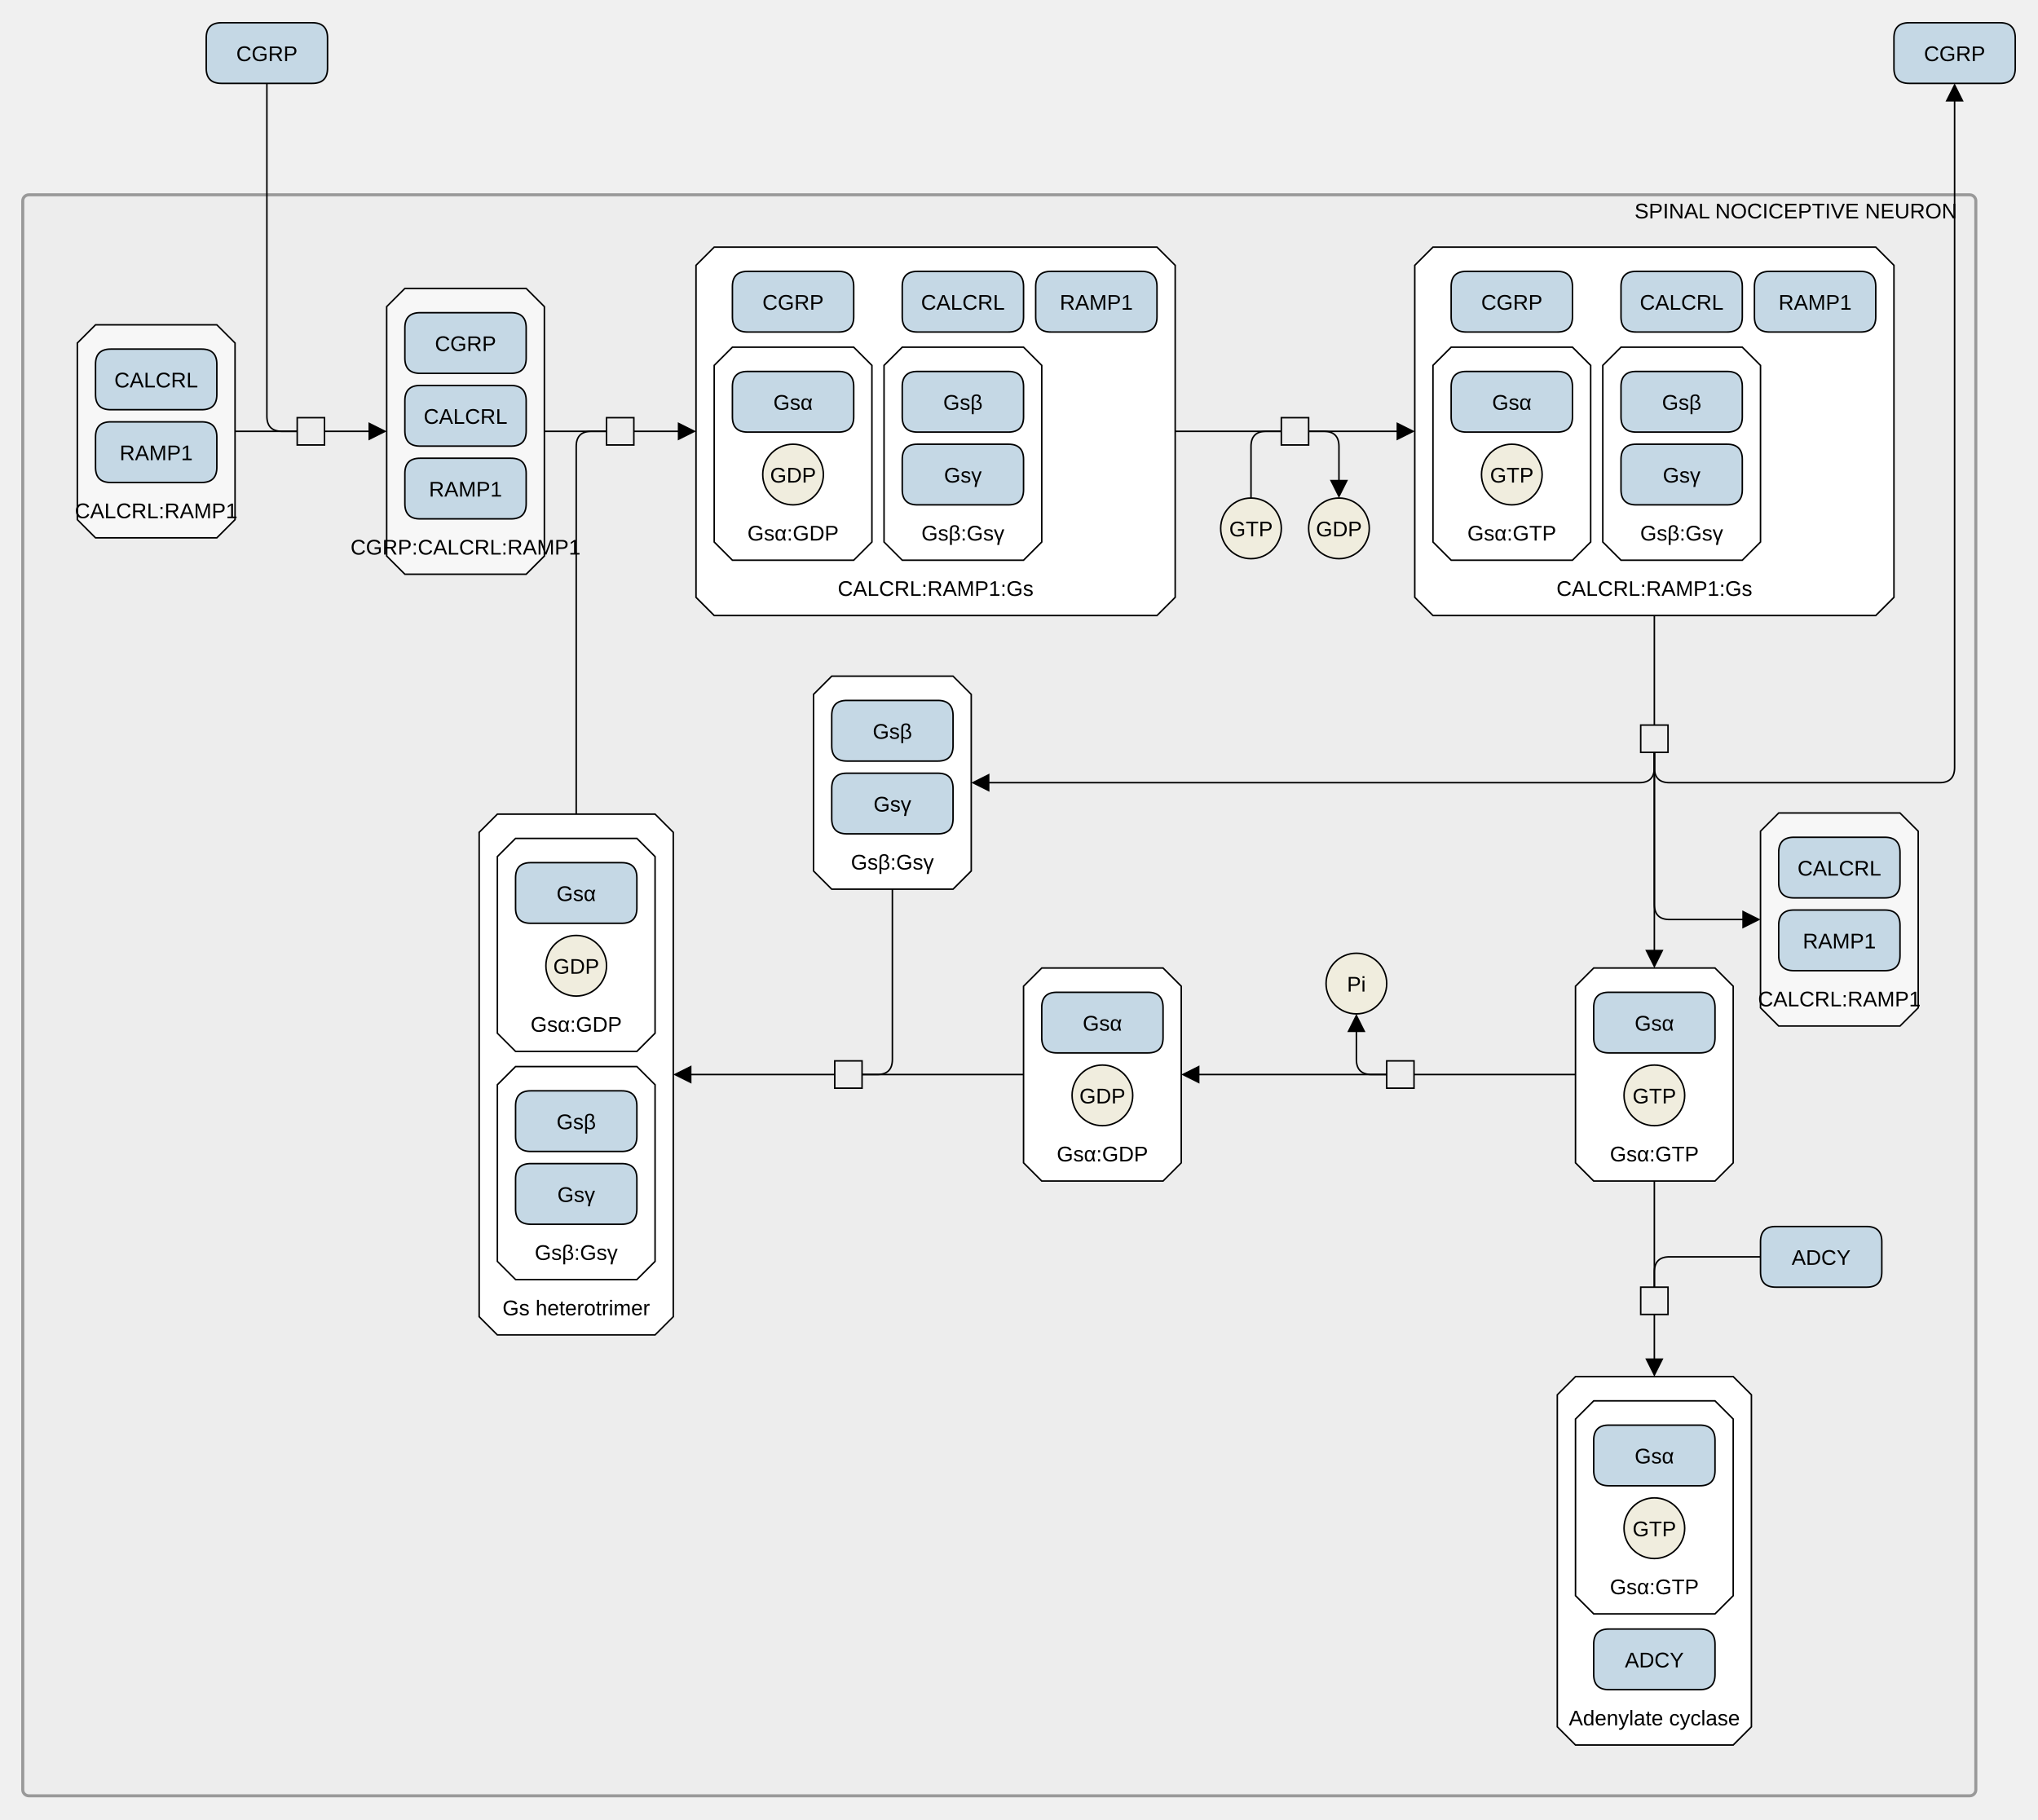
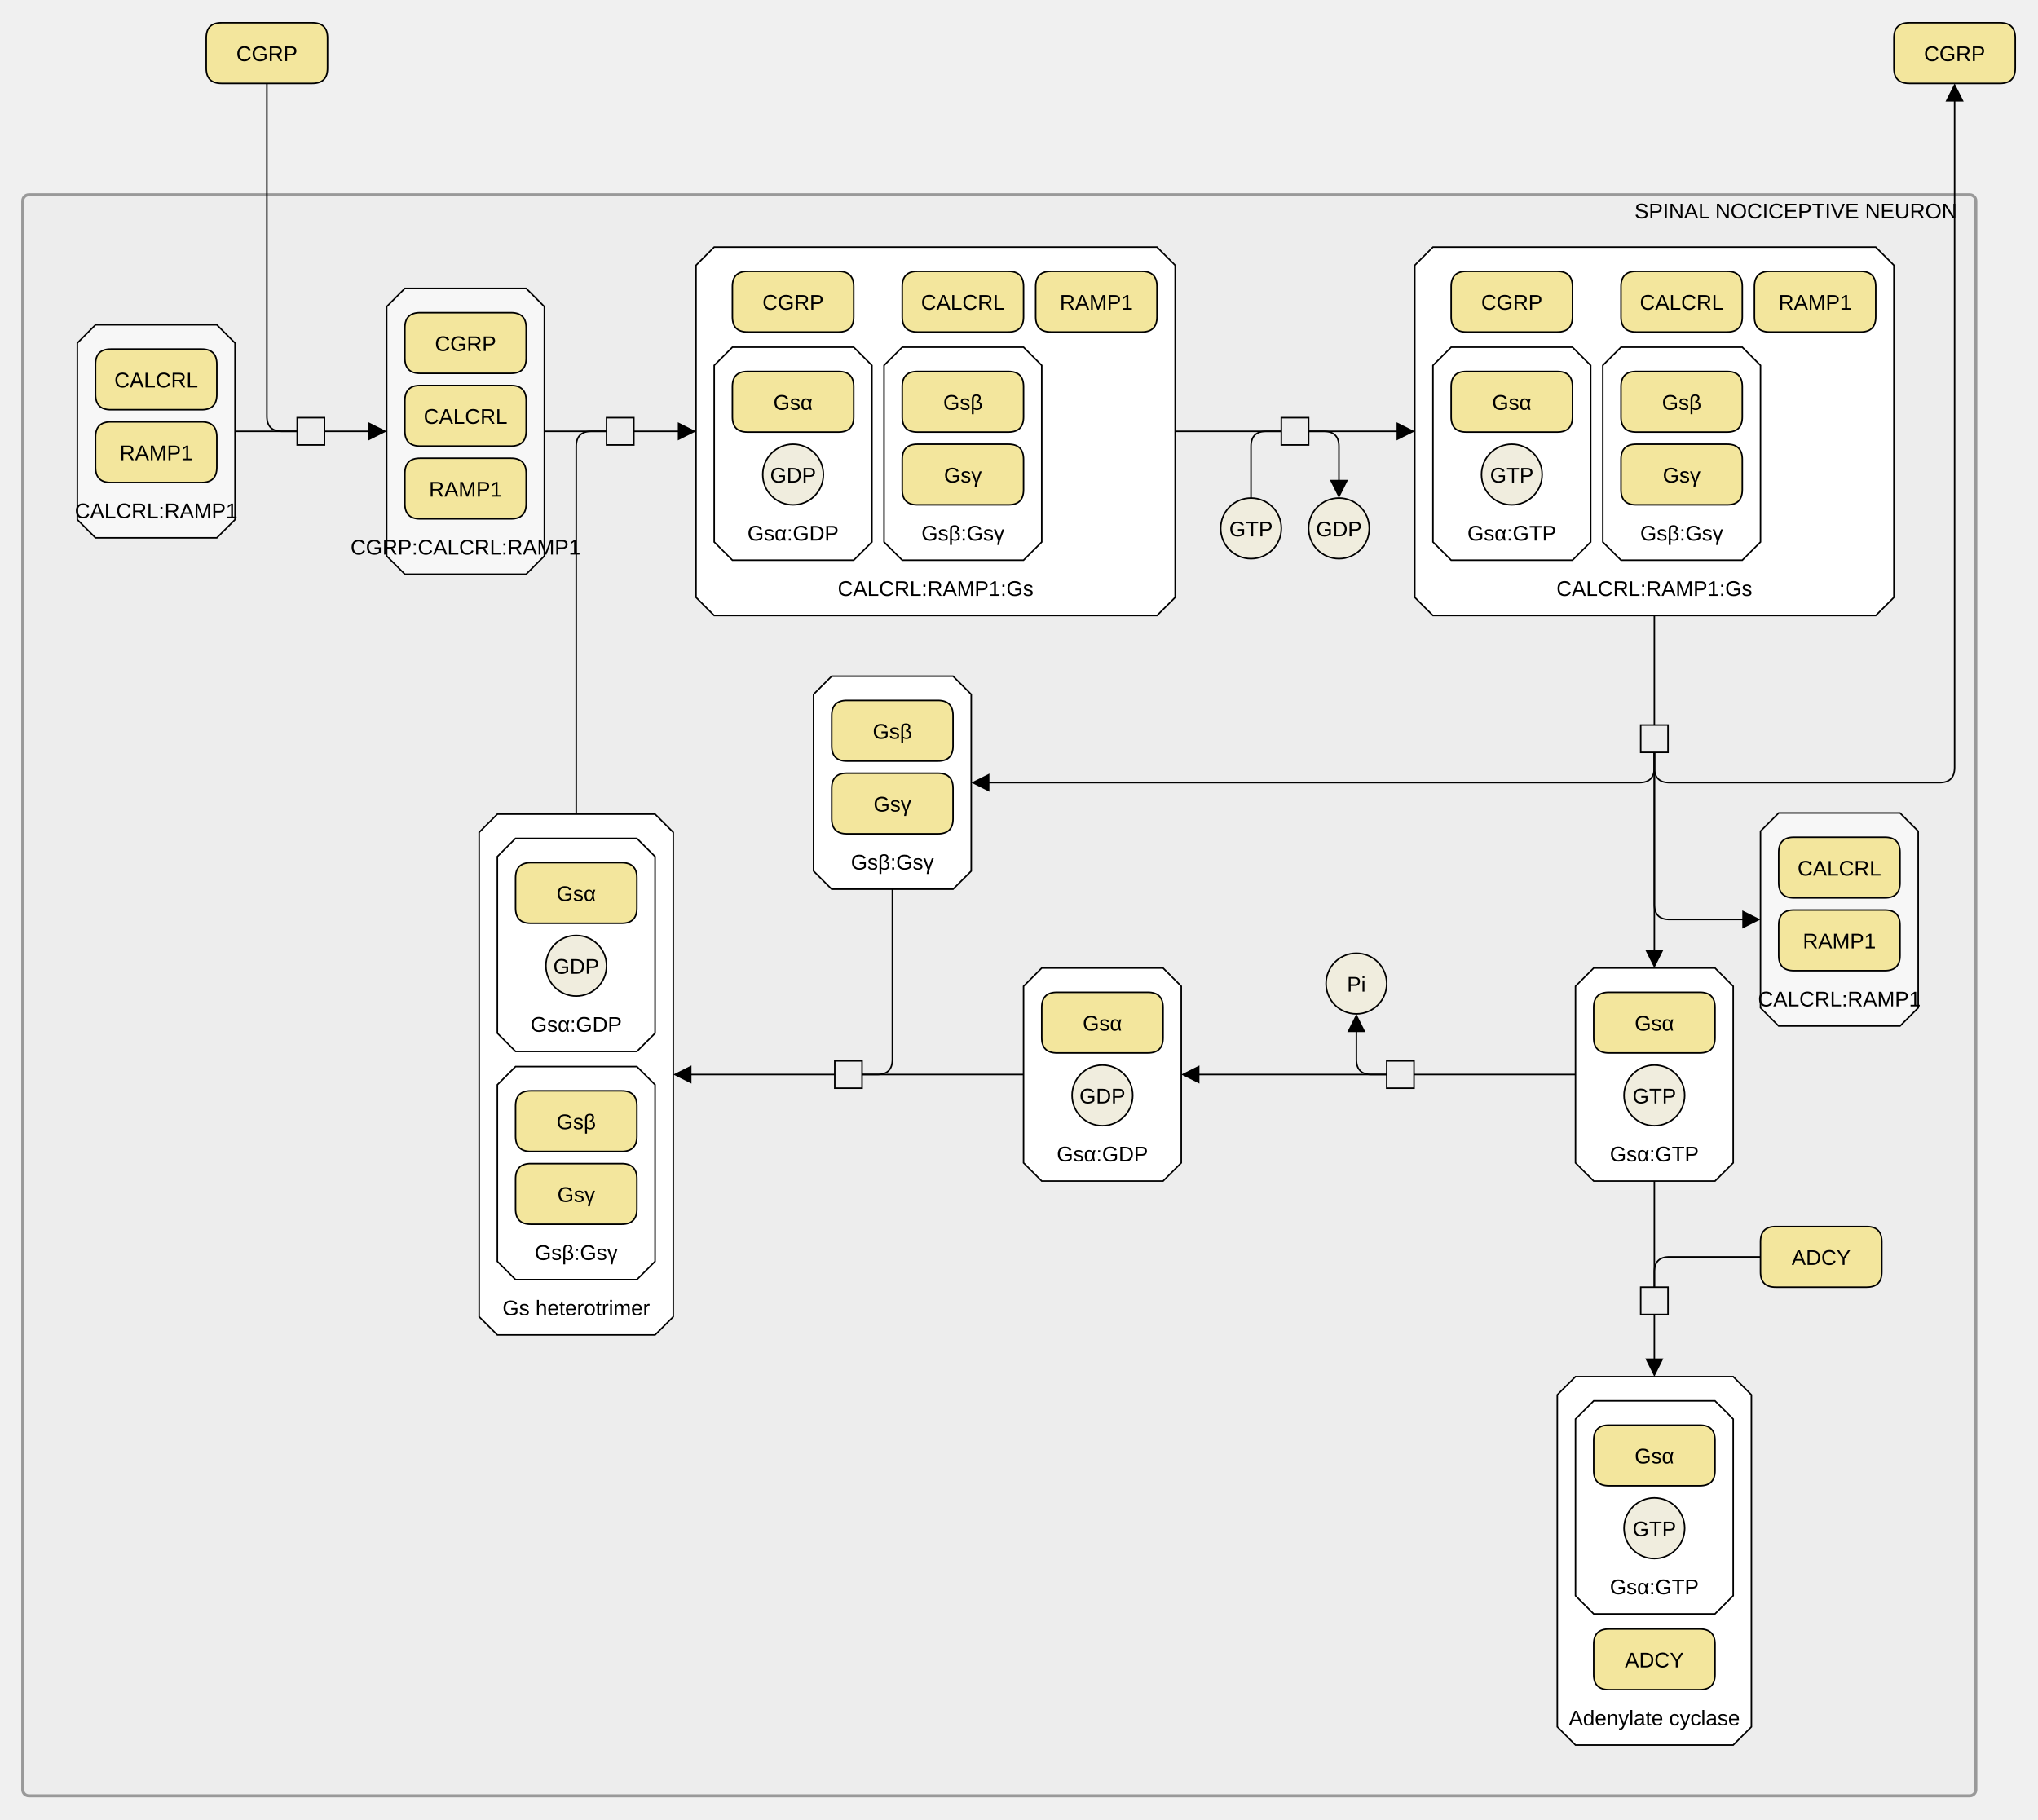
<svg xmlns="http://www.w3.org/2000/svg" width="1344" height="1200" viewBox="0 0 1344 1200" stroke-linecap="butt" stroke-miterlimit="10">
  <g transform="translate(-25,-25)">
    <path d="M40 157.5 C40 155.291 41.791 153.5 44 153.5 L1324 153.5 C1326.209 153.5 1328 155.291 1328 157.5 L1328 1205.5 C1328 1207.709 1326.209 1209.5 1324 1209.5 L44 1209.5 C41.791 1209.5 40 1207.709 40 1205.5 Z" fill="#999999" fill-opacity="0.031" stroke="none" />
    <path d="M40 157.5 C40 155.291 41.791 153.5 44 153.5 L1324 153.5 C1326.209 153.5 1328 155.291 1328 157.5 L1328 1205.5 C1328 1207.709 1326.209 1209.5 1324 1209.5 L44 1209.5 C41.791 1209.5 40 1207.709 40 1205.5 Z" fill="none" stroke="#999999" stroke-width="2" />
    <text x="1209.25" y="169.041" text-anchor="middle" font-family="'Dialog', Arial, Helvetica, sans-serif" font-size="14" fill="#000000" stroke="none" xml:space="preserve">SPINAL NOCICEPTIVE NEURON</text>
    <path d="M496 188 L788 188 L800 200 L800 419 L788 431 L496 431 L484 419 L484 200 Z" fill="#FFFFFF" stroke="none" />
    <path d="M496 188 L788 188 L800 200 L800 419 L788 431 L496 431 L484 419 L484 200 Z" fill="none" stroke="#000000" />
    <text x="642" y="418.041" text-anchor="middle" font-family="'Dialog', Arial, Helvetica, sans-serif" font-size="14" fill="#000000" stroke="none" xml:space="preserve">CALCRL:RAMP1:Gs</text>
    <path d="M620 254 L700 254 L712 266 L712 382.5 L700 394.5 L620 394.5 L608 382.5 L608 266 Z" fill="#FFFFFF" stroke="none" />
    <path d="M620 254 L700 254 L712 266 L712 382.5 L700 394.5 L620 394.5 L608 382.5 L608 266 Z" fill="none" stroke="#000000" />
    <text x="660" y="381.541" text-anchor="middle" font-family="'Dialog', Arial, Helvetica, sans-serif" font-size="14" fill="#000000" stroke="none" xml:space="preserve">Gsβ:Gsγ</text>
-     <path d="M620 280 Q620 270 630 270 L690 270 Q700 270 700 280 L700 300 Q700 310 690 310 L630 310 Q620 310 620 300 Z" fill="#C5D8E5" stroke="none" />
+     <path d="M620 280 Q620 270 630 270 L690 270 Q700 270 700 280 L700 300 Q700 310 690 310 L630 310 Q620 310 620 300 Z" fill="#F3E69D" stroke="none" />
    <path d="M620 280 Q620 270 630 270 L690 270 Q700 270 700 280 L700 300 Q700 310 690 310 L630 310 Q620 310 620 300 Z" fill="none" stroke="#000000" />
    <text x="660" y="295.291" text-anchor="middle" font-family="'Dialog', Arial, Helvetica, sans-serif" font-size="14" fill="#000000" stroke="none" xml:space="preserve">Gsβ</text>
-     <path d="M620 328 Q620 318 630 318 L690 318 Q700 318 700 328 L700 348 Q700 358 690 358 L630 358 Q620 358 620 348 Z" fill="#C5D8E5" stroke="none" />
+     <path d="M620 328 Q620 318 630 318 L690 318 Q700 318 700 328 L700 348 Q700 358 690 358 L630 358 Q620 358 620 348 Z" fill="#F3E69D" stroke="none" />
    <path d="M620 328 Q620 318 630 318 L690 318 Q700 318 700 328 L700 348 Q700 358 690 358 L630 358 Q620 358 620 348 Z" fill="none" stroke="#000000" />
    <text x="660" y="343.291" text-anchor="middle" font-family="'Dialog', Arial, Helvetica, sans-serif" font-size="14" fill="#000000" stroke="none" xml:space="preserve">Gsγ</text>
    <path d="M508 254 L588 254 L600 266 L600 382.5 L588 394.5 L508 394.5 L496 382.5 L496 266 Z" fill="#FFFFFF" stroke="none" />
    <path d="M508 254 L588 254 L600 266 L600 382.5 L588 394.5 L508 394.5 L496 382.5 L496 266 Z" fill="none" stroke="#000000" />
    <text x="548" y="381.541" text-anchor="middle" font-family="'Dialog', Arial, Helvetica, sans-serif" font-size="14" fill="#000000" stroke="none" xml:space="preserve">Gsα:GDP</text>
-     <path d="M508 280 Q508 270 518 270 L578 270 Q588 270 588 280 L588 300 Q588 310 578 310 L518 310 Q508 310 508 300 Z" fill="#C5D8E5" stroke="none" />
+     <path d="M508 280 Q508 270 518 270 L578 270 Q588 270 588 280 L588 300 Q588 310 578 310 L518 310 Q508 310 508 300 Z" fill="#F3E69D" stroke="none" />
    <path d="M508 280 Q508 270 518 270 L578 270 Q588 270 588 280 L588 300 Q588 310 578 310 L518 310 Q508 310 508 300 Z" fill="none" stroke="#000000" />
    <text x="548" y="295.291" text-anchor="middle" font-family="'Dialog', Arial, Helvetica, sans-serif" font-size="14" fill="#000000" stroke="none" xml:space="preserve">Gsα</text>
    <path d="M528 338 C528 326.954 536.954 318 548 318 L548 318 C559.046 318 568 326.954 568 338 L568 338 C568 349.046 559.046 358 548 358 L548 358 C536.954 358 528 349.046 528 338 Z" fill="#F0EDDE" stroke="none" />
    <path d="M528 338 C528 326.954 536.954 318 548 318 L548 318 C559.046 318 568 326.954 568 338 L568 338 C568 349.046 559.046 358 548 358 L548 358 C536.954 358 528 349.046 528 338 Z" fill="none" stroke="#000000" />
    <text x="548" y="343.291" text-anchor="middle" font-family="'Dialog', Arial, Helvetica, sans-serif" font-size="14" fill="#000000" stroke="none" xml:space="preserve">GDP</text>
-     <path d="M508 214 Q508 204 518 204 L578 204 Q588 204 588 214 L588 234 Q588 244 578 244 L518 244 Q508 244 508 234 Z" fill="#C5D8E5" stroke="none" />
+     <path d="M508 214 Q508 204 518 204 L578 204 Q588 204 588 214 L588 234 Q588 244 578 244 L518 244 Q508 244 508 234 Z" fill="#F3E69D" stroke="none" />
    <path d="M508 214 Q508 204 518 204 L578 204 Q588 204 588 214 L588 234 Q588 244 578 244 L518 244 Q508 244 508 234 Z" fill="none" stroke="#000000" />
    <text x="548" y="229.291" text-anchor="middle" font-family="'Dialog', Arial, Helvetica, sans-serif" font-size="14" fill="#000000" stroke="none" xml:space="preserve">CGRP</text>
-     <path d="M620 214 Q620 204 630 204 L690 204 Q700 204 700 214 L700 234 Q700 244 690 244 L630 244 Q620 244 620 234 Z" fill="#C5D8E5" stroke="none" />
+     <path d="M620 214 Q620 204 630 204 L690 204 Q700 204 700 214 L700 234 Q700 244 690 244 L630 244 Q620 244 620 234 Z" fill="#F3E69D" stroke="none" />
    <path d="M620 214 Q620 204 630 204 L690 204 Q700 204 700 214 L700 234 Q700 244 690 244 L630 244 Q620 244 620 234 Z" fill="none" stroke="#000000" />
    <text x="660" y="229.291" text-anchor="middle" font-family="'Dialog', Arial, Helvetica, sans-serif" font-size="14" fill="#000000" stroke="none" xml:space="preserve">CALCRL</text>
-     <path d="M708 214 Q708 204 718 204 L778 204 Q788 204 788 214 L788 234 Q788 244 778 244 L718 244 Q708 244 708 234 Z" fill="#C5D8E5" stroke="none" />
+     <path d="M708 214 Q708 204 718 204 L778 204 Q788 204 788 214 L788 234 Q788 244 778 244 L718 244 Q708 244 708 234 Z" fill="#F3E69D" stroke="none" />
    <path d="M708 214 Q708 204 718 204 L778 204 Q788 204 788 214 L788 234 Q788 244 778 244 L718 244 Q708 244 708 234 Z" fill="none" stroke="#000000" />
    <text x="748" y="229.291" text-anchor="middle" font-family="'Dialog', Arial, Helvetica, sans-serif" font-size="14" fill="#000000" stroke="none" xml:space="preserve">RAMP1</text>
    <path d="M88 239.25 L168 239.25 L180 251.25 L180 367.75 L168 379.75 L88 379.75 L76 367.75 L76 251.25 Z" fill="#F7F7F7" stroke="none" />
    <path d="M88 239.25 L168 239.25 L180 251.25 L180 367.75 L168 379.75 L88 379.75 L76 367.75 L76 251.25 Z" fill="none" stroke="#000000" />
    <text x="128" y="366.791" text-anchor="middle" font-family="'Dialog', Arial, Helvetica, sans-serif" font-size="14" fill="#000000" stroke="none" xml:space="preserve">CALCRL:RAMP1</text>
-     <path d="M88 265.25 Q88 255.25 98 255.25 L158 255.25 Q168 255.25 168 265.25 L168 285.25 Q168 295.25 158 295.25 L98 295.25 Q88 295.25 88 285.25 Z" fill="#C5D8E5" stroke="none" />
+     <path d="M88 265.25 Q88 255.25 98 255.25 L158 255.25 Q168 255.25 168 265.25 L168 285.25 Q168 295.25 158 295.25 L98 295.25 Q88 295.25 88 285.25 Z" fill="#F3E69D" stroke="none" />
    <path d="M88 265.25 Q88 255.25 98 255.25 L158 255.25 Q168 255.25 168 265.25 L168 285.25 Q168 295.25 158 295.25 L98 295.25 Q88 295.25 88 285.25 Z" fill="none" stroke="#000000" />
    <text x="128" y="280.541" text-anchor="middle" font-family="'Dialog', Arial, Helvetica, sans-serif" font-size="14" fill="#000000" stroke="none" xml:space="preserve">CALCRL</text>
-     <path d="M88 313.25 Q88 303.25 98 303.25 L158 303.25 Q168 303.25 168 313.25 L168 333.25 Q168 343.25 158 343.25 L98 343.25 Q88 343.25 88 333.25 Z" fill="#C5D8E5" stroke="none" />
+     <path d="M88 313.25 Q88 303.25 98 303.25 L158 303.25 Q168 303.25 168 313.25 L168 333.25 Q168 343.25 158 343.25 L98 343.25 Q88 343.25 88 333.25 Z" fill="#F3E69D" stroke="none" />
    <path d="M88 313.25 Q88 303.25 98 303.25 L158 303.25 Q168 303.25 168 313.25 L168 333.25 Q168 343.25 158 343.25 L98 343.25 Q88 343.25 88 333.25 Z" fill="none" stroke="#000000" />
    <text x="128" y="328.541" text-anchor="middle" font-family="'Dialog', Arial, Helvetica, sans-serif" font-size="14" fill="#000000" stroke="none" xml:space="preserve">RAMP1</text>
    <path d="M353 562 L457 562 L469 574 L469 893.5 L457 905.5 L353 905.5 L341 893.5 L341 574 Z" fill="#FFFFFF" stroke="none" />
    <path d="M353 562 L457 562 L469 574 L469 893.5 L457 905.5 L353 905.5 L341 893.5 L341 574 Z" fill="none" stroke="#000000" />
    <text x="405" y="892.541" text-anchor="middle" font-family="'Dialog', Arial, Helvetica, sans-serif" font-size="14" fill="#000000" stroke="none" xml:space="preserve">Gs heterotrimer</text>
    <path d="M365 728.5 L445 728.5 L457 740.5 L457 857 L445 869 L365 869 L353 857 L353 740.5 Z" fill="#FFFFFF" stroke="none" />
    <path d="M365 728.5 L445 728.5 L457 740.5 L457 857 L445 869 L365 869 L353 857 L353 740.5 Z" fill="none" stroke="#000000" />
    <text x="405" y="856.041" text-anchor="middle" font-family="'Dialog', Arial, Helvetica, sans-serif" font-size="14" fill="#000000" stroke="none" xml:space="preserve">Gsβ:Gsγ</text>
-     <path d="M365 754.5 Q365 744.5 375 744.5 L435 744.5 Q445 744.5 445 754.5 L445 774.5 Q445 784.5 435 784.5 L375 784.5 Q365 784.5 365 774.5 Z" fill="#C5D8E5" stroke="none" />
+     <path d="M365 754.5 Q365 744.5 375 744.5 L435 744.5 Q445 744.5 445 754.5 L445 774.5 Q445 784.5 435 784.5 L375 784.5 Q365 784.5 365 774.5 Z" fill="#F3E69D" stroke="none" />
    <path d="M365 754.5 Q365 744.5 375 744.5 L435 744.5 Q445 744.5 445 754.5 L445 774.5 Q445 784.5 435 784.5 L375 784.5 Q365 784.5 365 774.5 Z" fill="none" stroke="#000000" />
    <text x="405" y="769.791" text-anchor="middle" font-family="'Dialog', Arial, Helvetica, sans-serif" font-size="14" fill="#000000" stroke="none" xml:space="preserve">Gsβ</text>
-     <path d="M365 802.5 Q365 792.5 375 792.5 L435 792.5 Q445 792.5 445 802.5 L445 822.5 Q445 832.5 435 832.5 L375 832.5 Q365 832.5 365 822.5 Z" fill="#C5D8E5" stroke="none" />
+     <path d="M365 802.5 Q365 792.5 375 792.5 L435 792.5 Q445 792.5 445 802.5 L445 822.5 Q445 832.5 435 832.5 L375 832.5 Q365 832.5 365 822.5 Z" fill="#F3E69D" stroke="none" />
    <path d="M365 802.5 Q365 792.5 375 792.5 L435 792.5 Q445 792.5 445 802.5 L445 822.5 Q445 832.5 435 832.5 L375 832.5 Q365 832.5 365 822.5 Z" fill="none" stroke="#000000" />
    <text x="405" y="817.791" text-anchor="middle" font-family="'Dialog', Arial, Helvetica, sans-serif" font-size="14" fill="#000000" stroke="none" xml:space="preserve">Gsγ</text>
    <path d="M365 578 L445 578 L457 590 L457 706.5 L445 718.5 L365 718.5 L353 706.5 L353 590 Z" fill="#FFFFFF" stroke="none" />
    <path d="M365 578 L445 578 L457 590 L457 706.5 L445 718.5 L365 718.5 L353 706.5 L353 590 Z" fill="none" stroke="#000000" />
    <text x="405" y="705.541" text-anchor="middle" font-family="'Dialog', Arial, Helvetica, sans-serif" font-size="14" fill="#000000" stroke="none" xml:space="preserve">Gsα:GDP</text>
-     <path d="M365 604 Q365 594 375 594 L435 594 Q445 594 445 604 L445 624 Q445 634 435 634 L375 634 Q365 634 365 624 Z" fill="#C5D8E5" stroke="none" />
+     <path d="M365 604 Q365 594 375 594 L435 594 Q445 594 445 604 L445 624 Q445 634 435 634 L375 634 Q365 634 365 624 Z" fill="#F3E69D" stroke="none" />
    <path d="M365 604 Q365 594 375 594 L435 594 Q445 594 445 604 L445 624 Q445 634 435 634 L375 634 Q365 634 365 624 Z" fill="none" stroke="#000000" />
    <text x="405" y="619.291" text-anchor="middle" font-family="'Dialog', Arial, Helvetica, sans-serif" font-size="14" fill="#000000" stroke="none" xml:space="preserve">Gsα</text>
    <path d="M385 662 C385 650.954 393.954 642 405 642 L405 642 C416.046 642 425 650.954 425 662 L425 662 C425 673.046 416.046 682 405 682 L405 682 C393.954 682 385 673.046 385 662 Z" fill="#F0EDDE" stroke="none" />
    <path d="M385 662 C385 650.954 393.954 642 405 642 L405 642 C416.046 642 425 650.954 425 662 L425 662 C425 673.046 416.046 682 405 682 L405 682 C393.954 682 385 673.046 385 662 Z" fill="none" stroke="#000000" />
    <text x="405" y="667.291" text-anchor="middle" font-family="'Dialog', Arial, Helvetica, sans-serif" font-size="14" fill="#000000" stroke="none" xml:space="preserve">GDP</text>
    <path d="M970 188 L1262 188 L1274 200 L1274 419 L1262 431 L970 431 L958 419 L958 200 Z" fill="#FFFFFF" stroke="none" />
    <path d="M970 188 L1262 188 L1274 200 L1274 419 L1262 431 L970 431 L958 419 L958 200 Z" fill="none" stroke="#000000" />
    <text x="1116" y="418.041" text-anchor="middle" font-family="'Dialog', Arial, Helvetica, sans-serif" font-size="14" fill="#000000" stroke="none" xml:space="preserve">CALCRL:RAMP1:Gs</text>
    <path d="M1094 254 L1174 254 L1186 266 L1186 382.5 L1174 394.5 L1094 394.5 L1082 382.5 L1082 266 Z" fill="#FFFFFF" stroke="none" />
    <path d="M1094 254 L1174 254 L1186 266 L1186 382.5 L1174 394.5 L1094 394.5 L1082 382.5 L1082 266 Z" fill="none" stroke="#000000" />
    <text x="1134" y="381.541" text-anchor="middle" font-family="'Dialog', Arial, Helvetica, sans-serif" font-size="14" fill="#000000" stroke="none" xml:space="preserve">Gsβ:Gsγ</text>
-     <path d="M1094 280 Q1094 270 1104 270 L1164 270 Q1174 270 1174 280 L1174 300 Q1174 310 1164 310 L1104 310 Q1094 310 1094 300 Z" fill="#C5D8E5" stroke="none" />
+     <path d="M1094 280 Q1094 270 1104 270 L1164 270 Q1174 270 1174 280 L1174 300 Q1174 310 1164 310 L1104 310 Q1094 310 1094 300 Z" fill="#F3E69D" stroke="none" />
    <path d="M1094 280 Q1094 270 1104 270 L1164 270 Q1174 270 1174 280 L1174 300 Q1174 310 1164 310 L1104 310 Q1094 310 1094 300 Z" fill="none" stroke="#000000" />
    <text x="1134" y="295.291" text-anchor="middle" font-family="'Dialog', Arial, Helvetica, sans-serif" font-size="14" fill="#000000" stroke="none" xml:space="preserve">Gsβ</text>
-     <path d="M1094 328 Q1094 318 1104 318 L1164 318 Q1174 318 1174 328 L1174 348 Q1174 358 1164 358 L1104 358 Q1094 358 1094 348 Z" fill="#C5D8E5" stroke="none" />
+     <path d="M1094 328 Q1094 318 1104 318 L1164 318 Q1174 318 1174 328 L1174 348 Q1174 358 1164 358 L1104 358 Q1094 358 1094 348 Z" fill="#F3E69D" stroke="none" />
    <path d="M1094 328 Q1094 318 1104 318 L1164 318 Q1174 318 1174 328 L1174 348 Q1174 358 1164 358 L1104 358 Q1094 358 1094 348 Z" fill="none" stroke="#000000" />
    <text x="1134" y="343.291" text-anchor="middle" font-family="'Dialog', Arial, Helvetica, sans-serif" font-size="14" fill="#000000" stroke="none" xml:space="preserve">Gsγ</text>
    <path d="M982 254 L1062 254 L1074 266 L1074 382.5 L1062 394.5 L982 394.5 L970 382.5 L970 266 Z" fill="#FFFFFF" stroke="none" />
    <path d="M982 254 L1062 254 L1074 266 L1074 382.5 L1062 394.5 L982 394.5 L970 382.5 L970 266 Z" fill="none" stroke="#000000" />
    <text x="1022" y="381.541" text-anchor="middle" font-family="'Dialog', Arial, Helvetica, sans-serif" font-size="14" fill="#000000" stroke="none" xml:space="preserve">Gsα:GTP</text>
-     <path d="M982 280 Q982 270 992 270 L1052 270 Q1062 270 1062 280 L1062 300 Q1062 310 1052 310 L992 310 Q982 310 982 300 Z" fill="#C5D8E5" stroke="none" />
+     <path d="M982 280 Q982 270 992 270 L1052 270 Q1062 270 1062 280 L1062 300 Q1062 310 1052 310 L992 310 Q982 310 982 300 Z" fill="#F3E69D" stroke="none" />
    <path d="M982 280 Q982 270 992 270 L1052 270 Q1062 270 1062 280 L1062 300 Q1062 310 1052 310 L992 310 Q982 310 982 300 Z" fill="none" stroke="#000000" />
    <text x="1022" y="295.291" text-anchor="middle" font-family="'Dialog', Arial, Helvetica, sans-serif" font-size="14" fill="#000000" stroke="none" xml:space="preserve">Gsα</text>
    <path d="M1002 338 C1002 326.954 1010.954 318 1022 318 L1022 318 C1033.046 318 1042 326.954 1042 338 L1042 338 C1042 349.046 1033.046 358 1022 358 L1022 358 C1010.954 358 1002 349.046 1002 338 Z" fill="#F0EDDE" stroke="none" />
    <path d="M1002 338 C1002 326.954 1010.954 318 1022 318 L1022 318 C1033.046 318 1042 326.954 1042 338 L1042 338 C1042 349.046 1033.046 358 1022 358 L1022 358 C1010.954 358 1002 349.046 1002 338 Z" fill="none" stroke="#000000" />
    <text x="1022" y="343.291" text-anchor="middle" font-family="'Dialog', Arial, Helvetica, sans-serif" font-size="14" fill="#000000" stroke="none" xml:space="preserve">GTP</text>
-     <path d="M1182 214 Q1182 204 1192 204 L1252 204 Q1262 204 1262 214 L1262 234 Q1262 244 1252 244 L1192 244 Q1182 244 1182 234 Z" fill="#C5D8E5" stroke="none" />
+     <path d="M1182 214 Q1182 204 1192 204 L1252 204 Q1262 204 1262 214 L1262 234 Q1262 244 1252 244 L1192 244 Q1182 244 1182 234 Z" fill="#F3E69D" stroke="none" />
    <path d="M1182 214 Q1182 204 1192 204 L1252 204 Q1262 204 1262 214 L1262 234 Q1262 244 1252 244 L1192 244 Q1182 244 1182 234 Z" fill="none" stroke="#000000" />
    <text x="1222" y="229.291" text-anchor="middle" font-family="'Dialog', Arial, Helvetica, sans-serif" font-size="14" fill="#000000" stroke="none" xml:space="preserve">RAMP1</text>
-     <path d="M982 214 Q982 204 992 204 L1052 204 Q1062 204 1062 214 L1062 234 Q1062 244 1052 244 L992 244 Q982 244 982 234 Z" fill="#C5D8E5" stroke="none" />
+     <path d="M982 214 Q982 204 992 204 L1052 204 Q1062 204 1062 214 L1062 234 Q1062 244 1052 244 L992 244 Q982 244 982 234 Z" fill="#F3E69D" stroke="none" />
    <path d="M982 214 Q982 204 992 204 L1052 204 Q1062 204 1062 214 L1062 234 Q1062 244 1052 244 L992 244 Q982 244 982 234 Z" fill="none" stroke="#000000" />
    <text x="1022" y="229.291" text-anchor="middle" font-family="'Dialog', Arial, Helvetica, sans-serif" font-size="14" fill="#000000" stroke="none" xml:space="preserve">CGRP</text>
-     <path d="M1094 214 Q1094 204 1104 204 L1164 204 Q1174 204 1174 214 L1174 234 Q1174 244 1164 244 L1104 244 Q1094 244 1094 234 Z" fill="#C5D8E5" stroke="none" />
+     <path d="M1094 214 Q1094 204 1104 204 L1164 204 Q1174 204 1174 214 L1174 234 Q1174 244 1164 244 L1104 244 Q1094 244 1094 234 Z" fill="#F3E69D" stroke="none" />
    <path d="M1094 214 Q1094 204 1104 204 L1164 204 Q1174 204 1174 214 L1174 234 Q1174 244 1164 244 L1104 244 Q1094 244 1094 234 Z" fill="none" stroke="#000000" />
    <text x="1134" y="229.291" text-anchor="middle" font-family="'Dialog', Arial, Helvetica, sans-serif" font-size="14" fill="#000000" stroke="none" xml:space="preserve">CALCRL</text>
    <path d="M573.5 471 L653.5 471 L665.5 483 L665.5 599.5 L653.5 611.5 L573.5 611.5 L561.5 599.5 L561.5 483 Z" fill="#FFFFFF" stroke="none" />
    <path d="M573.5 471 L653.5 471 L665.5 483 L665.5 599.5 L653.5 611.5 L573.5 611.5 L561.5 599.5 L561.5 483 Z" fill="none" stroke="#000000" />
    <text x="613.5" y="598.541" text-anchor="middle" font-family="'Dialog', Arial, Helvetica, sans-serif" font-size="14" fill="#000000" stroke="none" xml:space="preserve">Gsβ:Gsγ</text>
-     <path d="M573.5 497 Q573.5 487 583.5 487 L643.5 487 Q653.5 487 653.5 497 L653.5 517 Q653.5 527 643.5 527 L583.5 527 Q573.5 527 573.5 517 Z" fill="#C5D8E5" stroke="none" />
+     <path d="M573.5 497 Q573.5 487 583.5 487 L643.5 487 Q653.5 487 653.5 497 L653.5 517 Q653.5 527 643.5 527 L583.5 527 Q573.5 527 573.5 517 Z" fill="#F3E69D" stroke="none" />
    <path d="M573.5 497 Q573.5 487 583.5 487 L643.5 487 Q653.5 487 653.5 497 L653.5 517 Q653.5 527 643.5 527 L583.5 527 Q573.5 527 573.5 517 Z" fill="none" stroke="#000000" />
    <text x="613.5" y="512.291" text-anchor="middle" font-family="'Dialog', Arial, Helvetica, sans-serif" font-size="14" fill="#000000" stroke="none" xml:space="preserve">Gsβ</text>
-     <path d="M573.5 545 Q573.5 535 583.5 535 L643.5 535 Q653.5 535 653.5 545 L653.5 565 Q653.5 575 643.5 575 L583.5 575 Q573.5 575 573.5 565 Z" fill="#C5D8E5" stroke="none" />
+     <path d="M573.5 545 Q573.5 535 583.5 535 L643.5 535 Q653.5 535 653.5 545 L653.5 565 Q653.5 575 643.5 575 L583.5 575 Q573.5 575 573.5 565 Z" fill="#F3E69D" stroke="none" />
    <path d="M573.5 545 Q573.5 535 583.5 535 L643.5 535 Q653.5 535 653.5 545 L653.5 565 Q653.5 575 643.5 575 L583.5 575 Q573.5 575 573.5 565 Z" fill="none" stroke="#000000" />
    <text x="613.5" y="560.291" text-anchor="middle" font-family="'Dialog', Arial, Helvetica, sans-serif" font-size="14" fill="#000000" stroke="none" xml:space="preserve">Gsγ</text>
    <path d="M292 215.25 L372 215.25 L384 227.25 L384 391.75 L372 403.75 L292 403.75 L280 391.75 L280 227.25 Z" fill="#F7F7F7" stroke="none" />
    <path d="M292 215.25 L372 215.25 L384 227.25 L384 391.75 L372 403.75 L292 403.75 L280 391.75 L280 227.25 Z" fill="none" stroke="#000000" />
    <text x="332" y="390.791" text-anchor="middle" font-family="'Dialog', Arial, Helvetica, sans-serif" font-size="14" fill="#000000" stroke="none" xml:space="preserve">CGRP:CALCRL:RAMP1</text>
-     <path d="M292 241.25 Q292 231.25 302 231.25 L362 231.25 Q372 231.25 372 241.25 L372 261.25 Q372 271.25 362 271.25 L302 271.25 Q292 271.25 292 261.25 Z" fill="#C5D8E5" stroke="none" />
+     <path d="M292 241.25 Q292 231.25 302 231.25 L362 231.25 Q372 231.25 372 241.25 L372 261.25 Q372 271.25 362 271.25 L302 271.25 Q292 271.25 292 261.25 Z" fill="#F3E69D" stroke="none" />
    <path d="M292 241.25 Q292 231.25 302 231.25 L362 231.25 Q372 231.25 372 241.25 L372 261.25 Q372 271.25 362 271.25 L302 271.25 Q292 271.25 292 261.25 Z" fill="none" stroke="#000000" />
    <text x="332" y="256.541" text-anchor="middle" font-family="'Dialog', Arial, Helvetica, sans-serif" font-size="14" fill="#000000" stroke="none" xml:space="preserve">CGRP</text>
-     <path d="M292 289.25 Q292 279.25 302 279.25 L362 279.25 Q372 279.25 372 289.25 L372 309.25 Q372 319.25 362 319.25 L302 319.25 Q292 319.25 292 309.25 Z" fill="#C5D8E5" stroke="none" />
+     <path d="M292 289.25 Q292 279.25 302 279.25 L362 279.25 Q372 279.25 372 289.25 L372 309.25 Q372 319.25 362 319.25 L302 319.25 Q292 319.25 292 309.25 Z" fill="#F3E69D" stroke="none" />
    <path d="M292 289.25 Q292 279.25 302 279.25 L362 279.25 Q372 279.25 372 289.25 L372 309.25 Q372 319.25 362 319.25 L302 319.25 Q292 319.25 292 309.25 Z" fill="none" stroke="#000000" />
    <text x="332" y="304.541" text-anchor="middle" font-family="'Dialog', Arial, Helvetica, sans-serif" font-size="14" fill="#000000" stroke="none" xml:space="preserve">CALCRL</text>
-     <path d="M292 337.25 Q292 327.25 302 327.25 L362 327.25 Q372 327.25 372 337.25 L372 357.25 Q372 367.25 362 367.25 L302 367.25 Q292 367.25 292 357.25 Z" fill="#C5D8E5" stroke="none" />
+     <path d="M292 337.25 Q292 327.25 302 327.25 L362 327.25 Q372 327.25 372 337.25 L372 357.25 Q372 367.25 362 367.25 L302 367.25 Q292 367.25 292 357.25 Z" fill="#F3E69D" stroke="none" />
    <path d="M292 337.25 Q292 327.25 302 327.25 L362 327.25 Q372 327.25 372 337.25 L372 357.25 Q372 367.25 362 367.25 L302 367.25 Q292 367.25 292 357.25 Z" fill="none" stroke="#000000" />
    <text x="332" y="352.541" text-anchor="middle" font-family="'Dialog', Arial, Helvetica, sans-serif" font-size="14" fill="#000000" stroke="none" xml:space="preserve">RAMP1</text>
    <path d="M1064 933 L1168 933 L1180 945 L1180 1164 L1168 1176 L1064 1176 L1052 1164 L1052 945 Z" fill="#FFFFFF" stroke="none" />
    <path d="M1064 933 L1168 933 L1180 945 L1180 1164 L1168 1176 L1064 1176 L1052 1164 L1052 945 Z" fill="none" stroke="#000000" />
    <text x="1116" y="1163.041" text-anchor="middle" font-family="'Dialog', Arial, Helvetica, sans-serif" font-size="14" fill="#000000" stroke="none" xml:space="preserve">Adenylate cyclase</text>
-     <path d="M1076 1109.5 Q1076 1099.5 1086 1099.5 L1146 1099.5 Q1156 1099.5 1156 1109.5 L1156 1129.5 Q1156 1139.5 1146 1139.5 L1086 1139.5 Q1076 1139.5 1076 1129.5 Z" fill="#C5D8E5" stroke="none" />
+     <path d="M1076 1109.5 Q1076 1099.5 1086 1099.5 L1146 1099.5 Q1156 1099.5 1156 1109.5 L1156 1129.5 Q1156 1139.5 1146 1139.5 L1086 1139.5 Q1076 1139.5 1076 1129.5 Z" fill="#F3E69D" stroke="none" />
    <path d="M1076 1109.5 Q1076 1099.5 1086 1099.5 L1146 1099.5 Q1156 1099.5 1156 1109.5 L1156 1129.5 Q1156 1139.5 1146 1139.5 L1086 1139.5 Q1076 1139.5 1076 1129.5 Z" fill="none" stroke="#000000" />
    <text x="1116" y="1124.791" text-anchor="middle" font-family="'Dialog', Arial, Helvetica, sans-serif" font-size="14" fill="#000000" stroke="none" xml:space="preserve">ADCY</text>
    <path d="M1076 949 L1156 949 L1168 961 L1168 1077.5 L1156 1089.5 L1076 1089.5 L1064 1077.5 L1064 961 Z" fill="#FFFFFF" stroke="none" />
    <path d="M1076 949 L1156 949 L1168 961 L1168 1077.5 L1156 1089.5 L1076 1089.5 L1064 1077.5 L1064 961 Z" fill="none" stroke="#000000" />
    <text x="1116" y="1076.541" text-anchor="middle" font-family="'Dialog', Arial, Helvetica, sans-serif" font-size="14" fill="#000000" stroke="none" xml:space="preserve">Gsα:GTP</text>
-     <path d="M1076 975 Q1076 965 1086 965 L1146 965 Q1156 965 1156 975 L1156 995 Q1156 1005 1146 1005 L1086 1005 Q1076 1005 1076 995 Z" fill="#C5D8E5" stroke="none" />
+     <path d="M1076 975 Q1076 965 1086 965 L1146 965 Q1156 965 1156 975 L1156 995 Q1156 1005 1146 1005 L1086 1005 Q1076 1005 1076 995 Z" fill="#F3E69D" stroke="none" />
    <path d="M1076 975 Q1076 965 1086 965 L1146 965 Q1156 965 1156 975 L1156 995 Q1156 1005 1146 1005 L1086 1005 Q1076 1005 1076 995 Z" fill="none" stroke="#000000" />
    <text x="1116" y="990.291" text-anchor="middle" font-family="'Dialog', Arial, Helvetica, sans-serif" font-size="14" fill="#000000" stroke="none" xml:space="preserve">Gsα</text>
    <path d="M1096 1033 C1096 1021.954 1104.954 1013 1116 1013 L1116 1013 C1127.046 1013 1136 1021.954 1136 1033 L1136 1033 C1136 1044.046 1127.046 1053 1116 1053 L1116 1053 C1104.954 1053 1096 1044.046 1096 1033 Z" fill="#F0EDDE" stroke="none" />
    <path d="M1096 1033 C1096 1021.954 1104.954 1013 1116 1013 L1116 1013 C1127.046 1013 1136 1021.954 1136 1033 L1136 1033 C1136 1044.046 1127.046 1053 1116 1053 L1116 1053 C1104.954 1053 1096 1044.046 1096 1033 Z" fill="none" stroke="#000000" />
    <text x="1116" y="1038.291" text-anchor="middle" font-family="'Dialog', Arial, Helvetica, sans-serif" font-size="14" fill="#000000" stroke="none" xml:space="preserve">GTP</text>
    <path d="M830 373.5 C830 362.454 838.954 353.5 850 353.5 L850 353.5 C861.046 353.5 870 362.454 870 373.5 L870 373.5 C870 384.546 861.046 393.5 850 393.5 L850 393.5 C838.954 393.5 830 384.546 830 373.5 Z" fill="#F0EDDE" stroke="none" />
    <path d="M830 373.5 C830 362.454 838.954 353.5 850 353.5 L850 353.5 C861.046 353.5 870 362.454 870 373.5 L870 373.5 C870 384.546 861.046 393.5 850 393.5 L850 393.5 C838.954 393.5 830 384.546 830 373.5 Z" fill="none" stroke="#000000" />
    <text x="850" y="378.791" text-anchor="middle" font-family="'Dialog', Arial, Helvetica, sans-serif" font-size="14" fill="#000000" stroke="none" xml:space="preserve">GTP</text>
    <path d="M888 373.5 C888 362.454 896.954 353.5 908 353.5 L908 353.5 C919.046 353.5 928 362.454 928 373.5 L928 373.5 C928 384.546 919.046 393.5 908 393.5 L908 393.5 C896.954 393.5 888 384.546 888 373.5 Z" fill="#F0EDDE" stroke="none" />
    <path d="M888 373.5 C888 362.454 896.954 353.5 908 353.5 L908 353.5 C919.046 353.5 928 362.454 928 373.5 L928 373.5 C928 384.546 919.046 393.5 908 393.5 L908 393.5 C896.954 393.5 888 384.546 888 373.5 Z" fill="none" stroke="#000000" />
    <text x="908" y="378.791" text-anchor="middle" font-family="'Dialog', Arial, Helvetica, sans-serif" font-size="14" fill="#000000" stroke="none" xml:space="preserve">GDP</text>
    <path d="M899.5 673.75 C899.5 662.704 908.454 653.75 919.5 653.75 L919.5 653.75 C930.546 653.75 939.5 662.704 939.5 673.75 L939.5 673.75 C939.5 684.796 930.546 693.75 919.5 693.75 L919.5 693.75 C908.454 693.75 899.5 684.796 899.5 673.75 Z" fill="#F0EDDE" stroke="none" />
    <path d="M899.5 673.75 C899.5 662.704 908.454 653.75 919.5 653.75 L919.5 653.75 C930.546 653.75 939.5 662.704 939.5 673.75 L939.5 673.75 C939.5 684.796 930.546 693.75 919.5 693.75 L919.5 693.75 C908.454 693.75 899.5 684.796 899.5 673.75 Z" fill="none" stroke="#000000" />
    <text x="919.5" y="679.041" text-anchor="middle" font-family="'Dialog', Arial, Helvetica, sans-serif" font-size="14" fill="#000000" stroke="none" xml:space="preserve">Pi</text>
    <path d="M1076 663.5 L1156 663.5 L1168 675.5 L1168 792 L1156 804 L1076 804 L1064 792 L1064 675.5 Z" fill="#FFFFFF" stroke="none" />
    <path d="M1076 663.5 L1156 663.5 L1168 675.5 L1168 792 L1156 804 L1076 804 L1064 792 L1064 675.5 Z" fill="none" stroke="#000000" />
    <text x="1116" y="791.041" text-anchor="middle" font-family="'Dialog', Arial, Helvetica, sans-serif" font-size="14" fill="#000000" stroke="none" xml:space="preserve">Gsα:GTP</text>
-     <path d="M1076 689.5 Q1076 679.5 1086 679.5 L1146 679.5 Q1156 679.5 1156 689.5 L1156 709.5 Q1156 719.5 1146 719.5 L1086 719.5 Q1076 719.5 1076 709.5 Z" fill="#C5D8E5" stroke="none" />
+     <path d="M1076 689.5 Q1076 679.5 1086 679.5 L1146 679.5 Q1156 679.5 1156 689.5 L1156 709.5 Q1156 719.5 1146 719.5 L1086 719.5 Q1076 719.5 1076 709.5 Z" fill="#F3E69D" stroke="none" />
    <path d="M1076 689.5 Q1076 679.5 1086 679.5 L1146 679.5 Q1156 679.5 1156 689.5 L1156 709.5 Q1156 719.5 1146 719.5 L1086 719.5 Q1076 719.5 1076 709.5 Z" fill="none" stroke="#000000" />
    <text x="1116" y="704.791" text-anchor="middle" font-family="'Dialog', Arial, Helvetica, sans-serif" font-size="14" fill="#000000" stroke="none" xml:space="preserve">Gsα</text>
    <path d="M1096 747.5 C1096 736.454 1104.954 727.5 1116 727.5 L1116 727.5 C1127.046 727.5 1136 736.454 1136 747.5 L1136 747.5 C1136 758.546 1127.046 767.5 1116 767.5 L1116 767.5 C1104.954 767.5 1096 758.546 1096 747.5 Z" fill="#F0EDDE" stroke="none" />
    <path d="M1096 747.5 C1096 736.454 1104.954 727.5 1116 727.5 L1116 727.5 C1127.046 727.5 1136 736.454 1136 747.5 L1136 747.5 C1136 758.546 1127.046 767.5 1116 767.5 L1116 767.5 C1104.954 767.5 1096 758.546 1096 747.5 Z" fill="none" stroke="#000000" />
    <text x="1116" y="752.791" text-anchor="middle" font-family="'Dialog', Arial, Helvetica, sans-serif" font-size="14" fill="#000000" stroke="none" xml:space="preserve">GTP</text>
    <path d="M712 663.5 L792 663.5 L804 675.5 L804 792 L792 804 L712 804 L700 792 L700 675.5 Z" fill="#FFFFFF" stroke="none" />
    <path d="M712 663.5 L792 663.5 L804 675.5 L804 792 L792 804 L712 804 L700 792 L700 675.5 Z" fill="none" stroke="#000000" />
    <text x="752" y="791.041" text-anchor="middle" font-family="'Dialog', Arial, Helvetica, sans-serif" font-size="14" fill="#000000" stroke="none" xml:space="preserve">Gsα:GDP</text>
-     <path d="M712 689.5 Q712 679.5 722 679.5 L782 679.5 Q792 679.5 792 689.5 L792 709.5 Q792 719.5 782 719.5 L722 719.5 Q712 719.5 712 709.5 Z" fill="#C5D8E5" stroke="none" />
+     <path d="M712 689.5 Q712 679.5 722 679.5 L782 679.5 Q792 679.5 792 689.5 L792 709.5 Q792 719.5 782 719.5 L722 719.5 Q712 719.5 712 709.5 Z" fill="#F3E69D" stroke="none" />
    <path d="M712 689.5 Q712 679.5 722 679.5 L782 679.5 Q792 679.5 792 689.5 L792 709.5 Q792 719.5 782 719.5 L722 719.5 Q712 719.5 712 709.5 Z" fill="none" stroke="#000000" />
    <text x="752" y="704.791" text-anchor="middle" font-family="'Dialog', Arial, Helvetica, sans-serif" font-size="14" fill="#000000" stroke="none" xml:space="preserve">Gsα</text>
    <path d="M732 747.5 C732 736.454 740.954 727.5 752 727.5 L752 727.5 C763.046 727.5 772 736.454 772 747.5 L772 747.5 C772 758.546 763.046 767.5 752 767.5 L752 767.5 C740.954 767.5 732 758.546 732 747.5 Z" fill="#F0EDDE" stroke="none" />
    <path d="M732 747.5 C732 736.454 740.954 727.5 752 727.5 L752 727.5 C763.046 727.5 772 736.454 772 747.5 L772 747.5 C772 758.546 763.046 767.5 752 767.5 L752 767.5 C740.954 767.5 732 758.546 732 747.5 Z" fill="none" stroke="#000000" />
    <text x="752" y="752.791" text-anchor="middle" font-family="'Dialog', Arial, Helvetica, sans-serif" font-size="14" fill="#000000" stroke="none" xml:space="preserve">GDP</text>
-     <path d="M1186 844 Q1186 834 1196 834 L1256 834 Q1266 834 1266 844 L1266 864 Q1266 874 1256 874 L1196 874 Q1186 874 1186 864 Z" fill="#C5D8E5" stroke="none" />
+     <path d="M1186 844 Q1186 834 1196 834 L1256 834 Q1266 834 1266 844 L1266 864 Q1266 874 1256 874 L1196 874 Q1186 874 1186 864 Z" fill="#F3E69D" stroke="none" />
    <path d="M1186 844 Q1186 834 1196 834 L1256 834 Q1266 834 1266 844 L1266 864 Q1266 874 1256 874 L1196 874 Q1186 874 1186 864 Z" fill="none" stroke="#000000" />
    <text x="1226" y="859.291" text-anchor="middle" font-family="'Dialog', Arial, Helvetica, sans-serif" font-size="14" fill="#000000" stroke="none" xml:space="preserve">ADCY</text>
    <path d="M870 300.5 L888 300.5 L888 318.5 L870 318.5 Z" fill="none" stroke="#000000" />
    <path d="M1107 503.25 L1125 503.25 L1125 521.25 L1107 521.25 Z" fill="none" stroke="#000000" />
    <path d="M939.5 724.75 L957.5 724.75 L957.5 742.75 L939.5 742.75 Z" fill="none" stroke="#000000" />
    <path d="M575.5 724.75 L593.5 724.75 L593.5 742.75 L575.5 742.75 Z" fill="none" stroke="#000000" />
    <path d="M221 300.5 L239 300.5 L239 318.5 L221 318.5 Z" fill="none" stroke="#000000" />
    <path d="M425 300.5 L443 300.5 L443 318.5 L425 318.5 Z" fill="none" stroke="#000000" />
    <path d="M1107 874 L1125 874 L1125 892 L1107 892 Z" fill="none" stroke="#000000" />
    <path d="M1198 561.25 L1278 561.25 L1290 573.25 L1290 689.75 L1278 701.75 L1198 701.75 L1186 689.75 L1186 573.25 Z" fill="#F7F7F7" stroke="none" />
    <path d="M1198 561.25 L1278 561.25 L1290 573.25 L1290 689.75 L1278 701.75 L1198 701.75 L1186 689.75 L1186 573.25 Z" fill="none" stroke="#000000" />
    <text x="1238" y="688.791" text-anchor="middle" font-family="'Dialog', Arial, Helvetica, sans-serif" font-size="14" fill="#000000" stroke="none" xml:space="preserve">CALCRL:RAMP1</text>
-     <path d="M1198 587.25 Q1198 577.25 1208 577.25 L1268 577.25 Q1278 577.25 1278 587.25 L1278 607.25 Q1278 617.25 1268 617.25 L1208 617.25 Q1198 617.25 1198 607.25 Z" fill="#C5D8E5" stroke="none" />
+     <path d="M1198 587.25 Q1198 577.25 1208 577.25 L1268 577.25 Q1278 577.25 1278 587.25 L1278 607.25 Q1278 617.25 1268 617.25 L1208 617.25 Q1198 617.25 1198 607.25 Z" fill="#F3E69D" stroke="none" />
    <path d="M1198 587.25 Q1198 577.25 1208 577.25 L1268 577.25 Q1278 577.25 1278 587.25 L1278 607.25 Q1278 617.25 1268 617.25 L1208 617.25 Q1198 617.25 1198 607.25 Z" fill="none" stroke="#000000" />
    <text x="1238" y="602.541" text-anchor="middle" font-family="'Dialog', Arial, Helvetica, sans-serif" font-size="14" fill="#000000" stroke="none" xml:space="preserve">CALCRL</text>
-     <path d="M1198 635.25 Q1198 625.25 1208 625.25 L1268 625.25 Q1278 625.25 1278 635.25 L1278 655.25 Q1278 665.25 1268 665.25 L1208 665.25 Q1198 665.25 1198 655.25 Z" fill="#C5D8E5" stroke="none" />
+     <path d="M1198 635.25 Q1198 625.25 1208 625.25 L1268 625.25 Q1278 625.25 1278 635.25 L1278 655.25 Q1278 665.25 1268 665.25 L1208 665.25 Q1198 665.25 1198 655.25 Z" fill="#F3E69D" stroke="none" />
    <path d="M1198 635.25 Q1198 625.25 1208 625.25 L1268 625.25 Q1278 625.25 1278 635.25 L1278 655.25 Q1278 665.25 1268 665.25 L1208 665.25 Q1198 665.25 1198 655.25 Z" fill="none" stroke="#000000" />
    <text x="1238" y="650.541" text-anchor="middle" font-family="'Dialog', Arial, Helvetica, sans-serif" font-size="14" fill="#000000" stroke="none" xml:space="preserve">RAMP1</text>
-     <path d="M161 50 Q161 40 171 40 L231 40 Q241 40 241 50 L241 70 Q241 80 231 80 L171 80 Q161 80 161 70 Z" fill="#C5D8E5" stroke="none" />
+     <path d="M161 50 Q161 40 171 40 L231 40 Q241 40 241 50 L241 70 Q241 80 231 80 L171 80 Q161 80 161 70 Z" fill="#F3E69D" stroke="none" />
    <path d="M161 50 Q161 40 171 40 L231 40 Q241 40 241 50 L241 70 Q241 80 231 80 L171 80 Q161 80 161 70 Z" fill="none" stroke="#000000" />
    <text x="201" y="65.291" text-anchor="middle" font-family="'Dialog', Arial, Helvetica, sans-serif" font-size="14" fill="#000000" stroke="none" xml:space="preserve">CGRP</text>
-     <path d="M1274 50 Q1274 40 1284 40 L1344 40 Q1354 40 1354 50 L1354 70 Q1354 80 1344 80 L1284 80 Q1274 80 1274 70 Z" fill="#C5D8E5" stroke="none" />
+     <path d="M1274 50 Q1274 40 1284 40 L1344 40 Q1354 40 1354 50 L1354 70 Q1354 80 1344 80 L1284 80 Q1274 80 1274 70 Z" fill="#F3E69D" stroke="none" />
    <path d="M1274 50 Q1274 40 1284 40 L1344 40 Q1354 40 1354 50 L1354 70 Q1354 80 1344 80 L1284 80 Q1274 80 1274 70 Z" fill="none" stroke="#000000" />
    <text x="1314" y="65.291" text-anchor="middle" font-family="'Dialog', Arial, Helvetica, sans-serif" font-size="14" fill="#000000" stroke="none" xml:space="preserve">CGRP</text>
    <path d="M800 309.5 L870 309.5" fill="none" stroke="#000000" />
    <path d="M888 309.5 L947 309.5" fill="none" stroke="#000000" />
    <path d="M958 309.5 L946 315.5 L946 303.5 Z" fill="#000000" stroke="none" />
    <path d="M850 353.5 L850 319.5 Q850 309.5 860 309.5 L870 309.5" fill="none" stroke="#000000" />
    <path d="M888 309.5 L898 309.5 Q908 309.5 908 319.5 L908 342.5" fill="none" stroke="#000000" />
    <path d="M908 353.5 L902 341.5 L914 341.5 Z" fill="#000000" stroke="none" />
    <path d="M1116 431 L1116 503.25" fill="none" stroke="#000000" />
    <path d="M1116 521.25 L1116 652.5" fill="none" stroke="#000000" />
    <path d="M1116 663.5 L1110 651.5 L1122 651.5 Z" fill="#000000" stroke="none" />
    <path d="M1116 521.25 L1116 621.5 Q1116 631.5 1126 631.5 L1175 631.5" fill="none" stroke="#000000" />
    <path d="M1186 631.5 L1174 637.5 L1174 625.5 Z" fill="#000000" stroke="none" />
    <path d="M1116 521.25 L1116 531.25 Q1116 541.25 1106 541.25 L676.5 541.25" fill="none" stroke="#000000" />
    <path d="M665.5 541.25 L677.5 535.25 L677.5 547.25 Z" fill="#000000" stroke="none" />
    <path d="M1116 521.25 L1116 531.25 Q1116 541.25 1126 541.25 L1304 541.25 Q1314 541.25 1314 531.25 L1314 91" fill="none" stroke="#000000" />
    <path d="M1314 80 L1320 92 L1308 92 Z" fill="#000000" stroke="none" />
    <path d="M1064 733.75 L957.5 733.75" fill="none" stroke="#000000" />
    <path d="M939.5 733.75 L815 733.75" fill="none" stroke="#000000" />
    <path d="M804 733.75 L816 727.75 L816 739.75 Z" fill="#000000" stroke="none" />
    <path d="M939.5 733.75 L929.5 733.75 Q919.5 733.75 919.5 723.75 L919.5 704.75" fill="none" stroke="#000000" />
    <path d="M919.5 693.75 L925.5 705.75 L913.5 705.75 Z" fill="#000000" stroke="none" />
    <path d="M700 733.75 L593.5 733.75" fill="none" stroke="#000000" />
    <path d="M575.5 733.75 L480 733.75" fill="none" stroke="#000000" />
    <path d="M469 733.75 L481 727.75 L481 739.75 Z" fill="#000000" stroke="none" />
    <path d="M613.5 611.5 L613.5 723.75 Q613.5 733.75 603.5 733.75 L593.5 733.75" fill="none" stroke="#000000" />
    <path d="M180 309.5 L221 309.5" fill="none" stroke="#000000" />
    <path d="M239 309.5 L269 309.5" fill="none" stroke="#000000" />
    <path d="M280 309.5 L268 315.5 L268 303.5 Z" fill="#000000" stroke="none" />
    <path d="M201 80 L201 299.5 Q201 309.5 211 309.5 L221 309.5" fill="none" stroke="#000000" />
    <path d="M384 309.5 L425 309.5" fill="none" stroke="#000000" />
    <path d="M443 309.5 L473 309.5" fill="none" stroke="#000000" />
    <path d="M484 309.5 L472 315.5 L472 303.5 Z" fill="#000000" stroke="none" />
    <path d="M405 562 L405 319.5 Q405 309.5 415 309.5 L425 309.5" fill="none" stroke="#000000" />
    <path d="M1116 804 L1116 874" fill="none" stroke="#000000" />
    <path d="M1116 892 L1116 922" fill="none" stroke="#000000" />
    <path d="M1116 933 L1110 921 L1122 921 Z" fill="#000000" stroke="none" />
    <path d="M1186 854 L1126 854 Q1116 854 1116 864 L1116 874" fill="none" stroke="#000000" />
  </g>
</svg>
